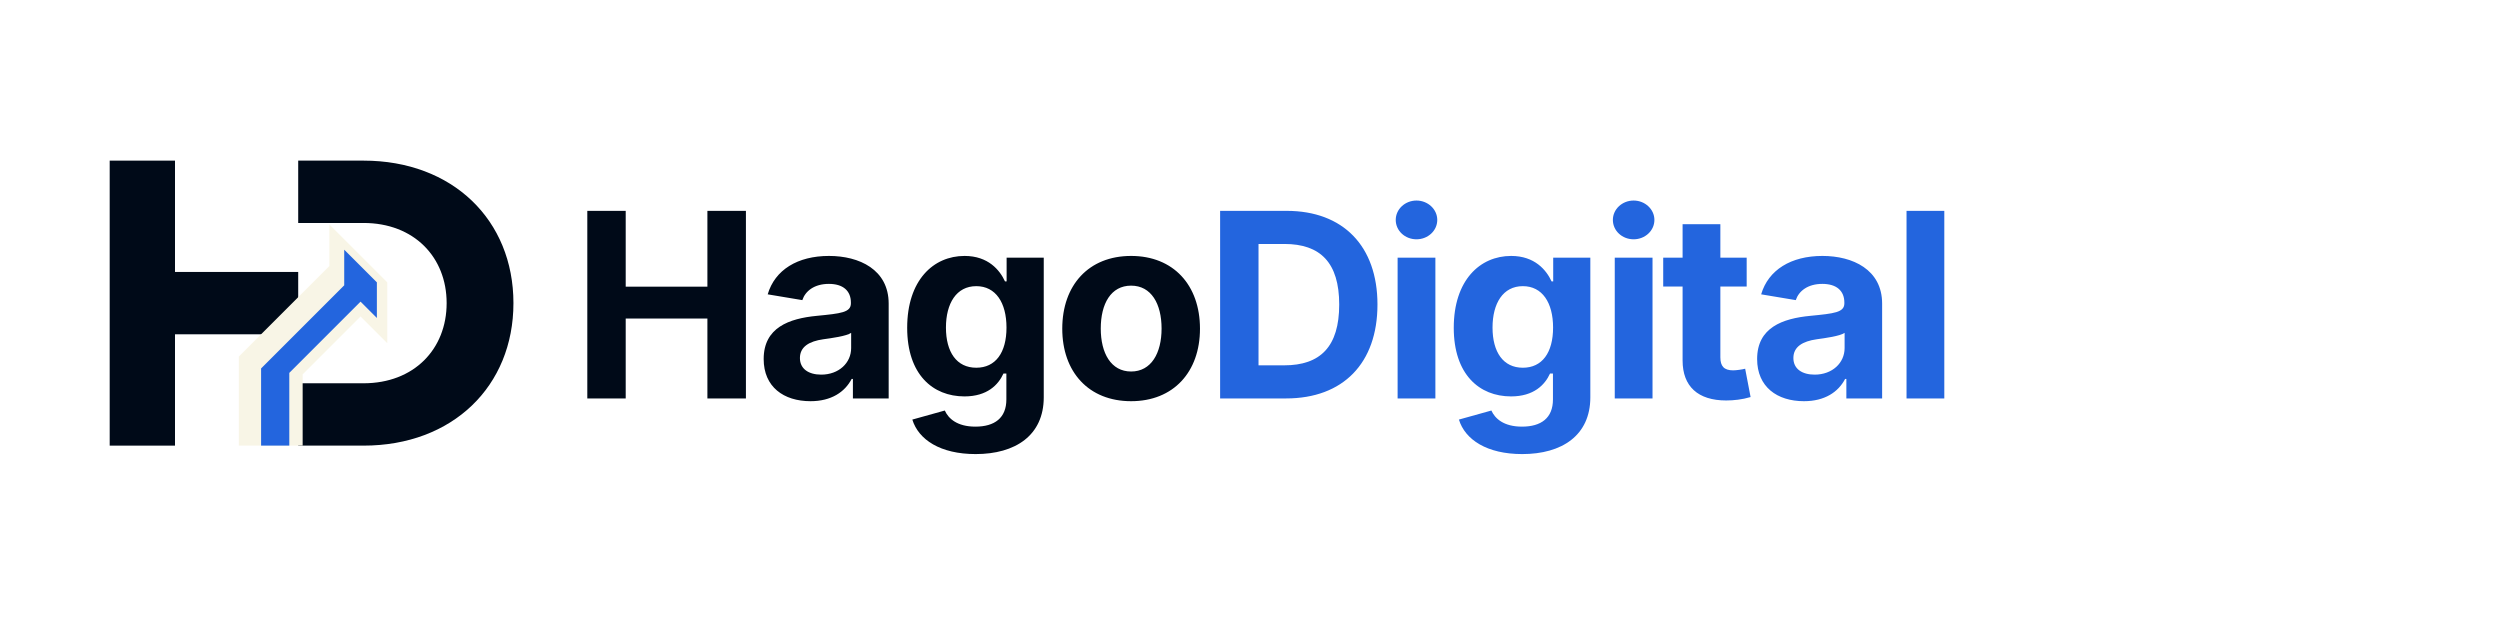
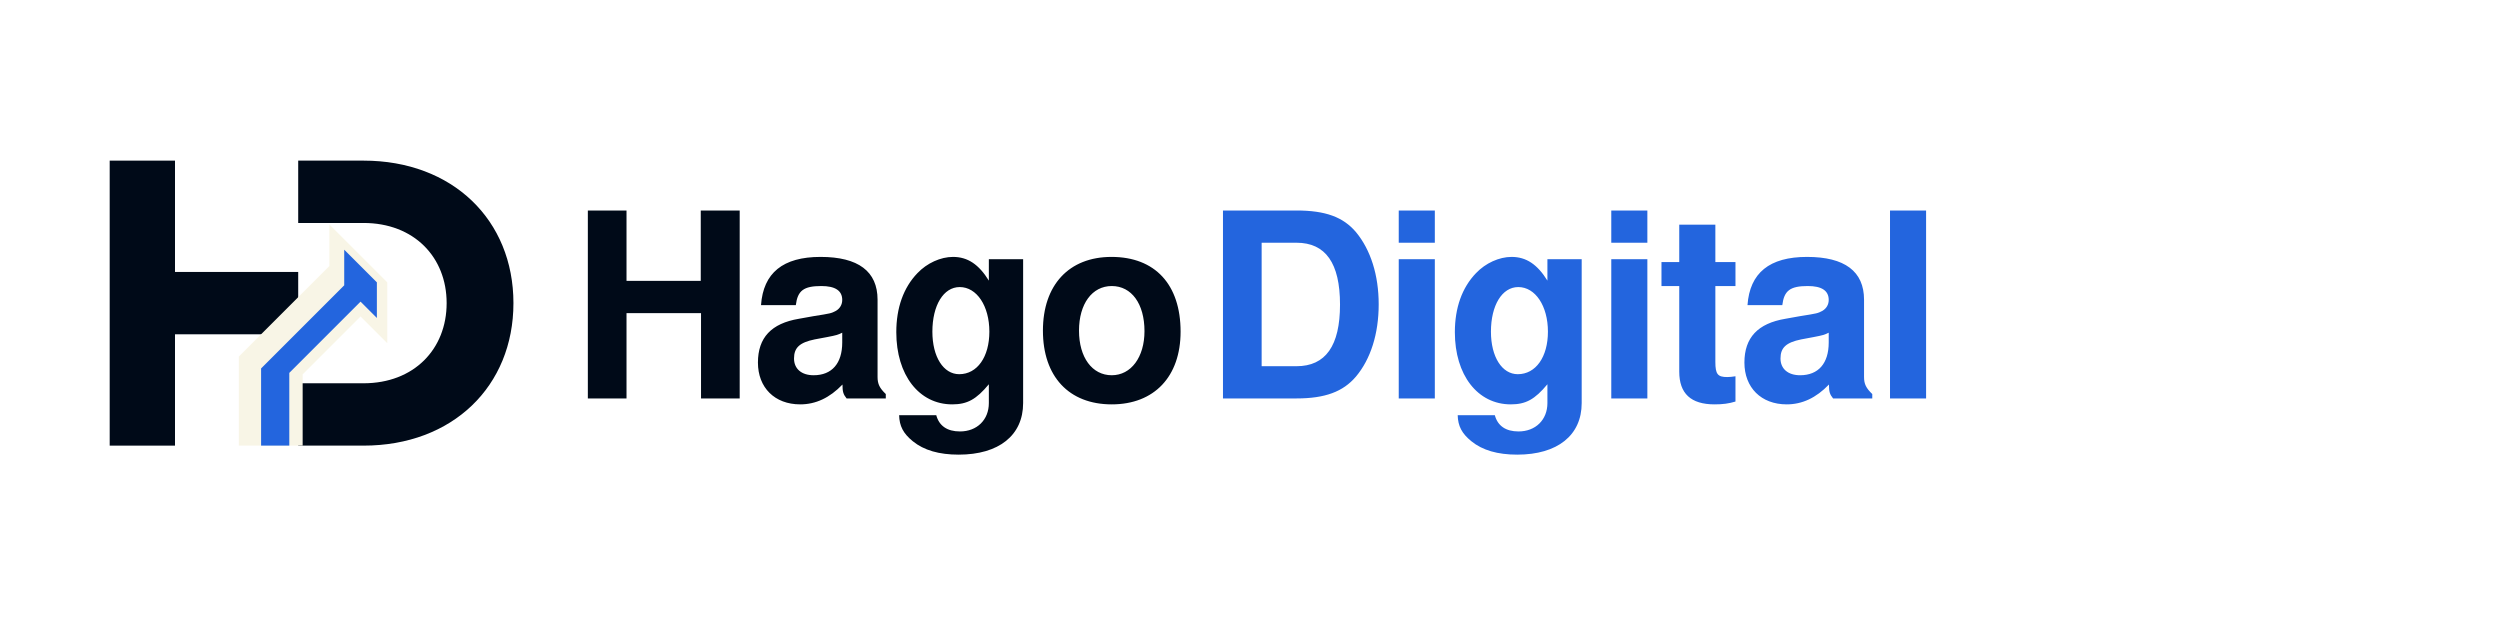
<svg xmlns="http://www.w3.org/2000/svg" width="1600" height="400" viewBox="0 0 1600 400">
  <g transform="translate(36,80) scale(0.95)">
    <g transform="translate(12,0)">
      <path fill="#000A18" d="M24 24H68V99H151V141H68V216H24V24Z" />
      <path fill="#000A18" fill-rule="evenodd" d="M151 24H195C255 24 296 64 296 120C296 176 255 216 195 216H151V174H195C229 174 251 151 251 120C251 89 229 66 195 66H151V24Z" />
      <path fill="#F8F5E6" d="M111 216V156L172 95V67L211 106V147L193 129L154 168V216H111Z" />
      <path fill="#2365DE" d="M126 216V164L182 108V84L204 106V130L193 119L145 167V216H126Z" />
    </g>
  </g>
-   <g font-family="Inter, system-ui, -apple-system, Segoe UI, Helvetica, Arial, sans-serif" font-weight="700" font-size="165" letter-spacing="-5">
+   <g font-family="Clash Display, system-ui, -apple-system, Segoe UI, Helvetica, Arial, sans-serif" font-weight="700" font-size="165" letter-spacing="-5">
    <text x="365" y="255" fill="#000A18">Hago</text>
    <text x="770" y="255" fill="#2365DE">Digital</text>
  </g>
</svg>
